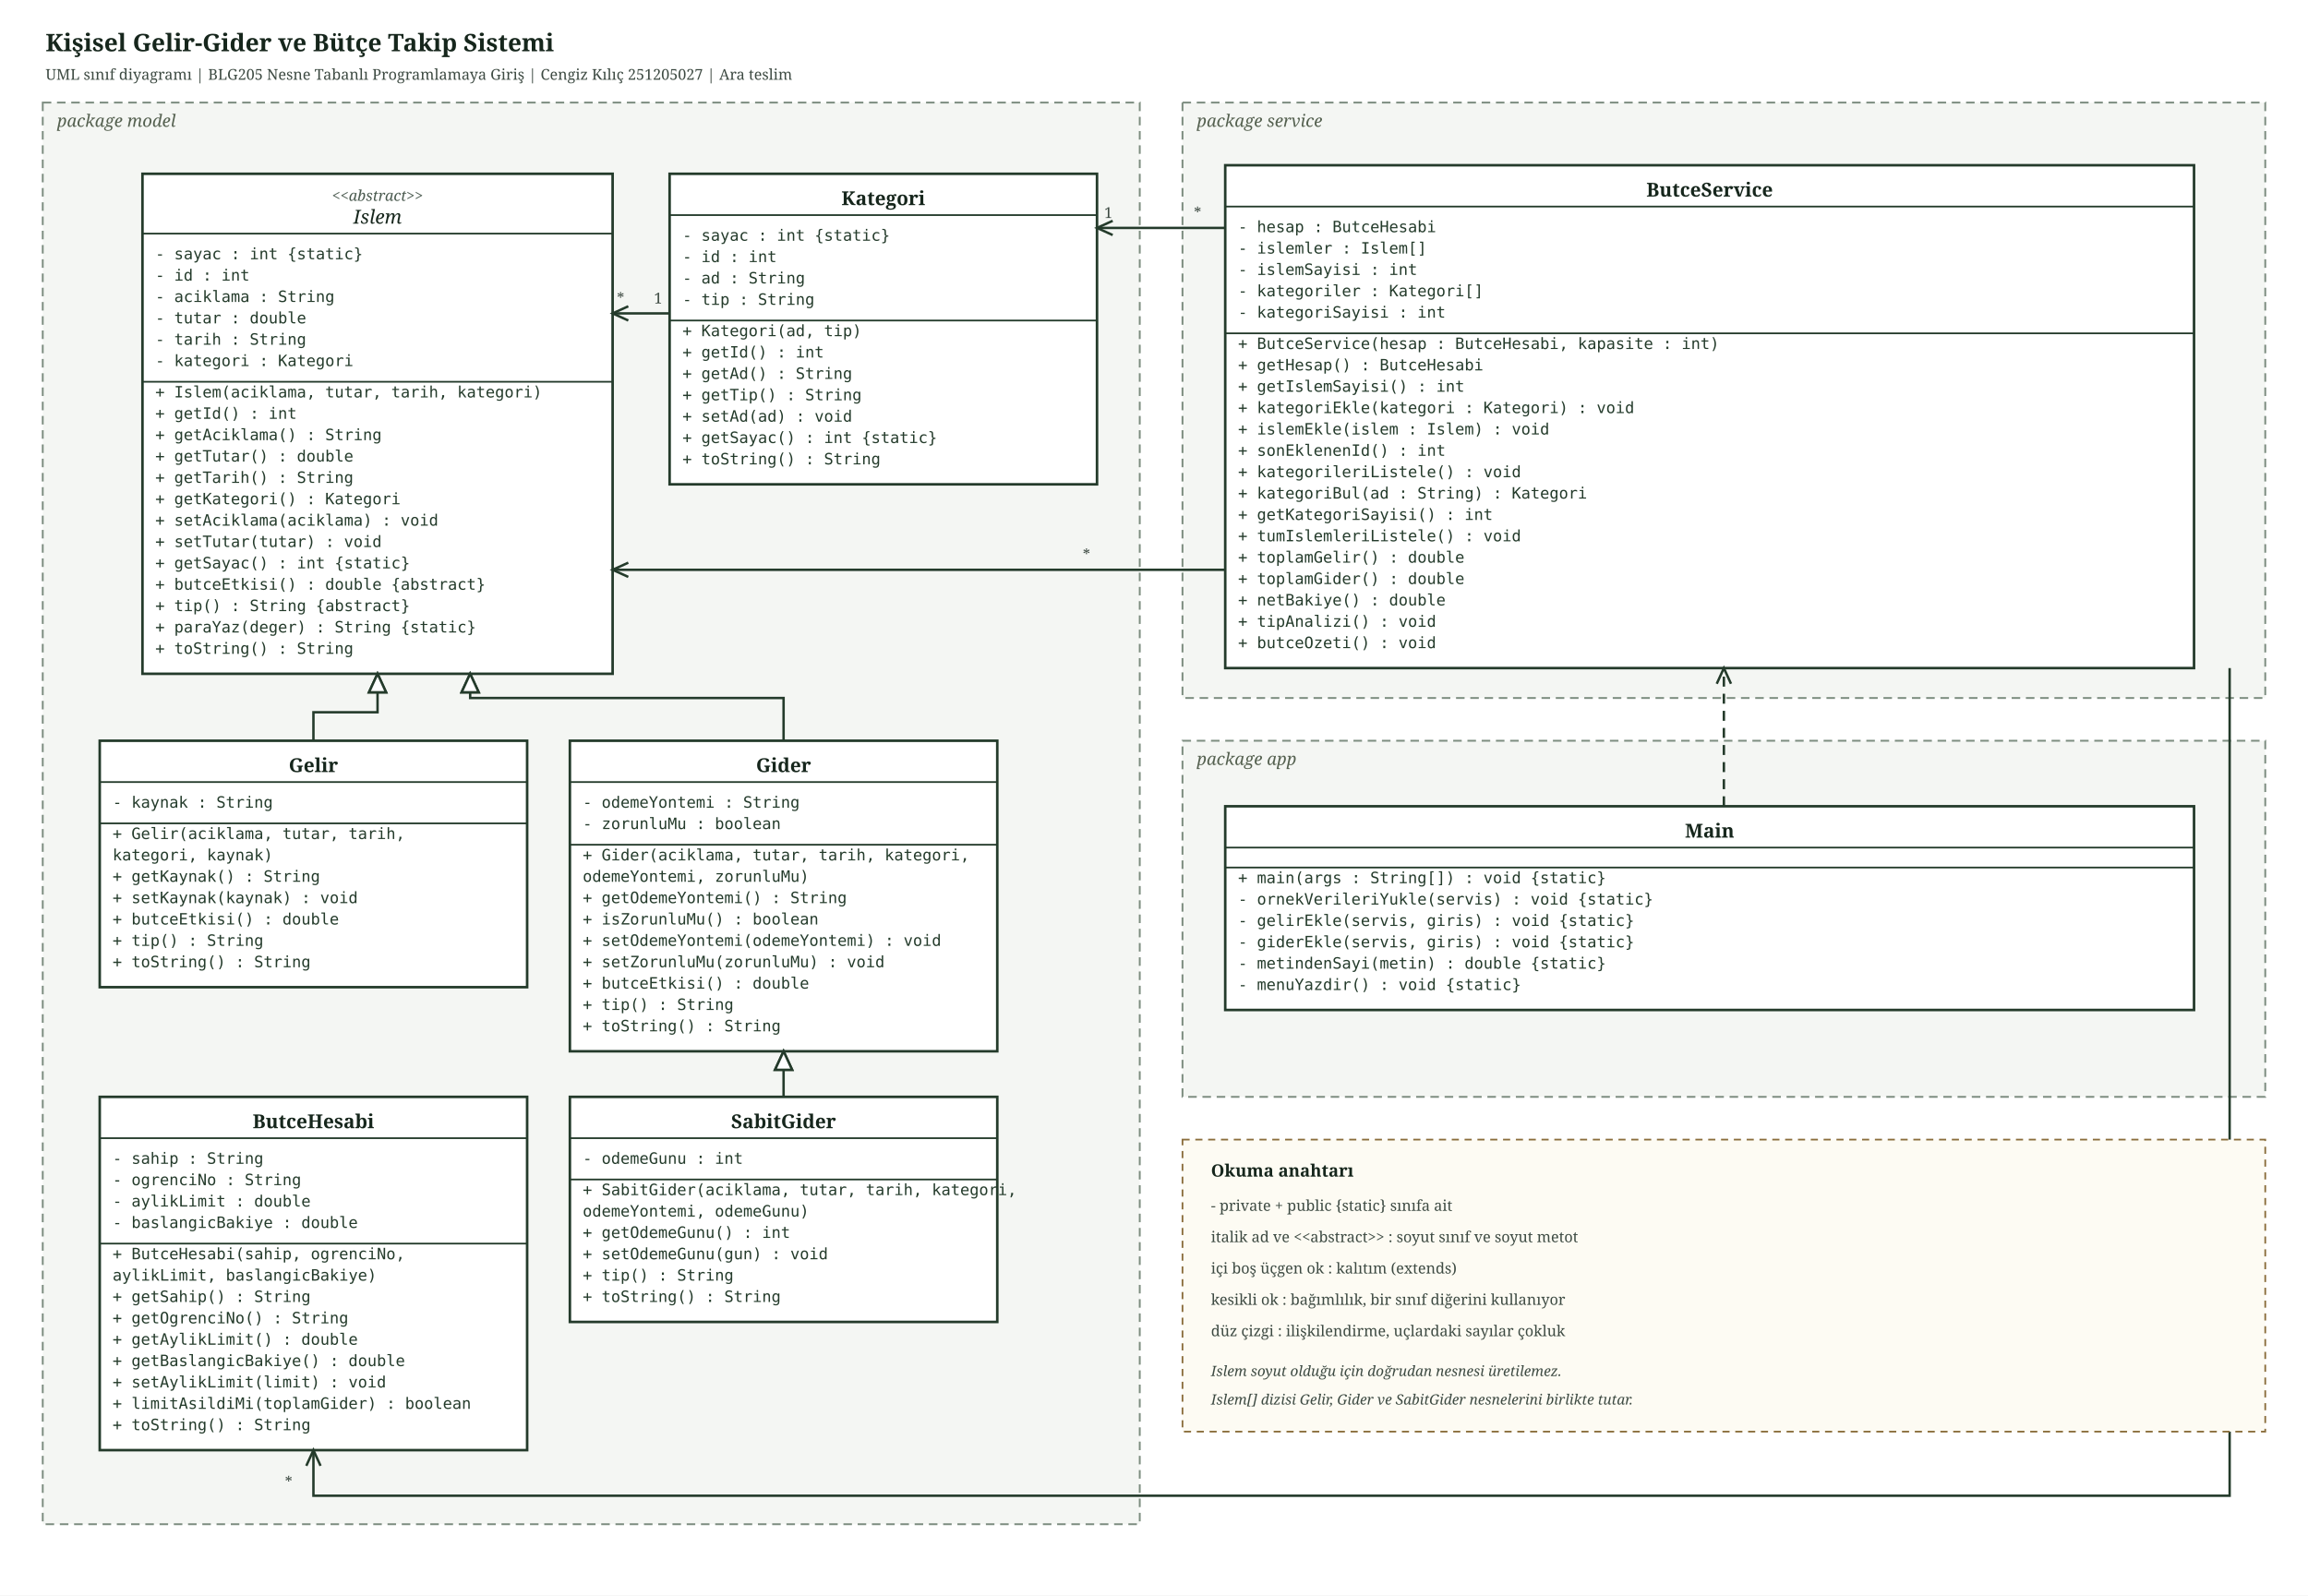
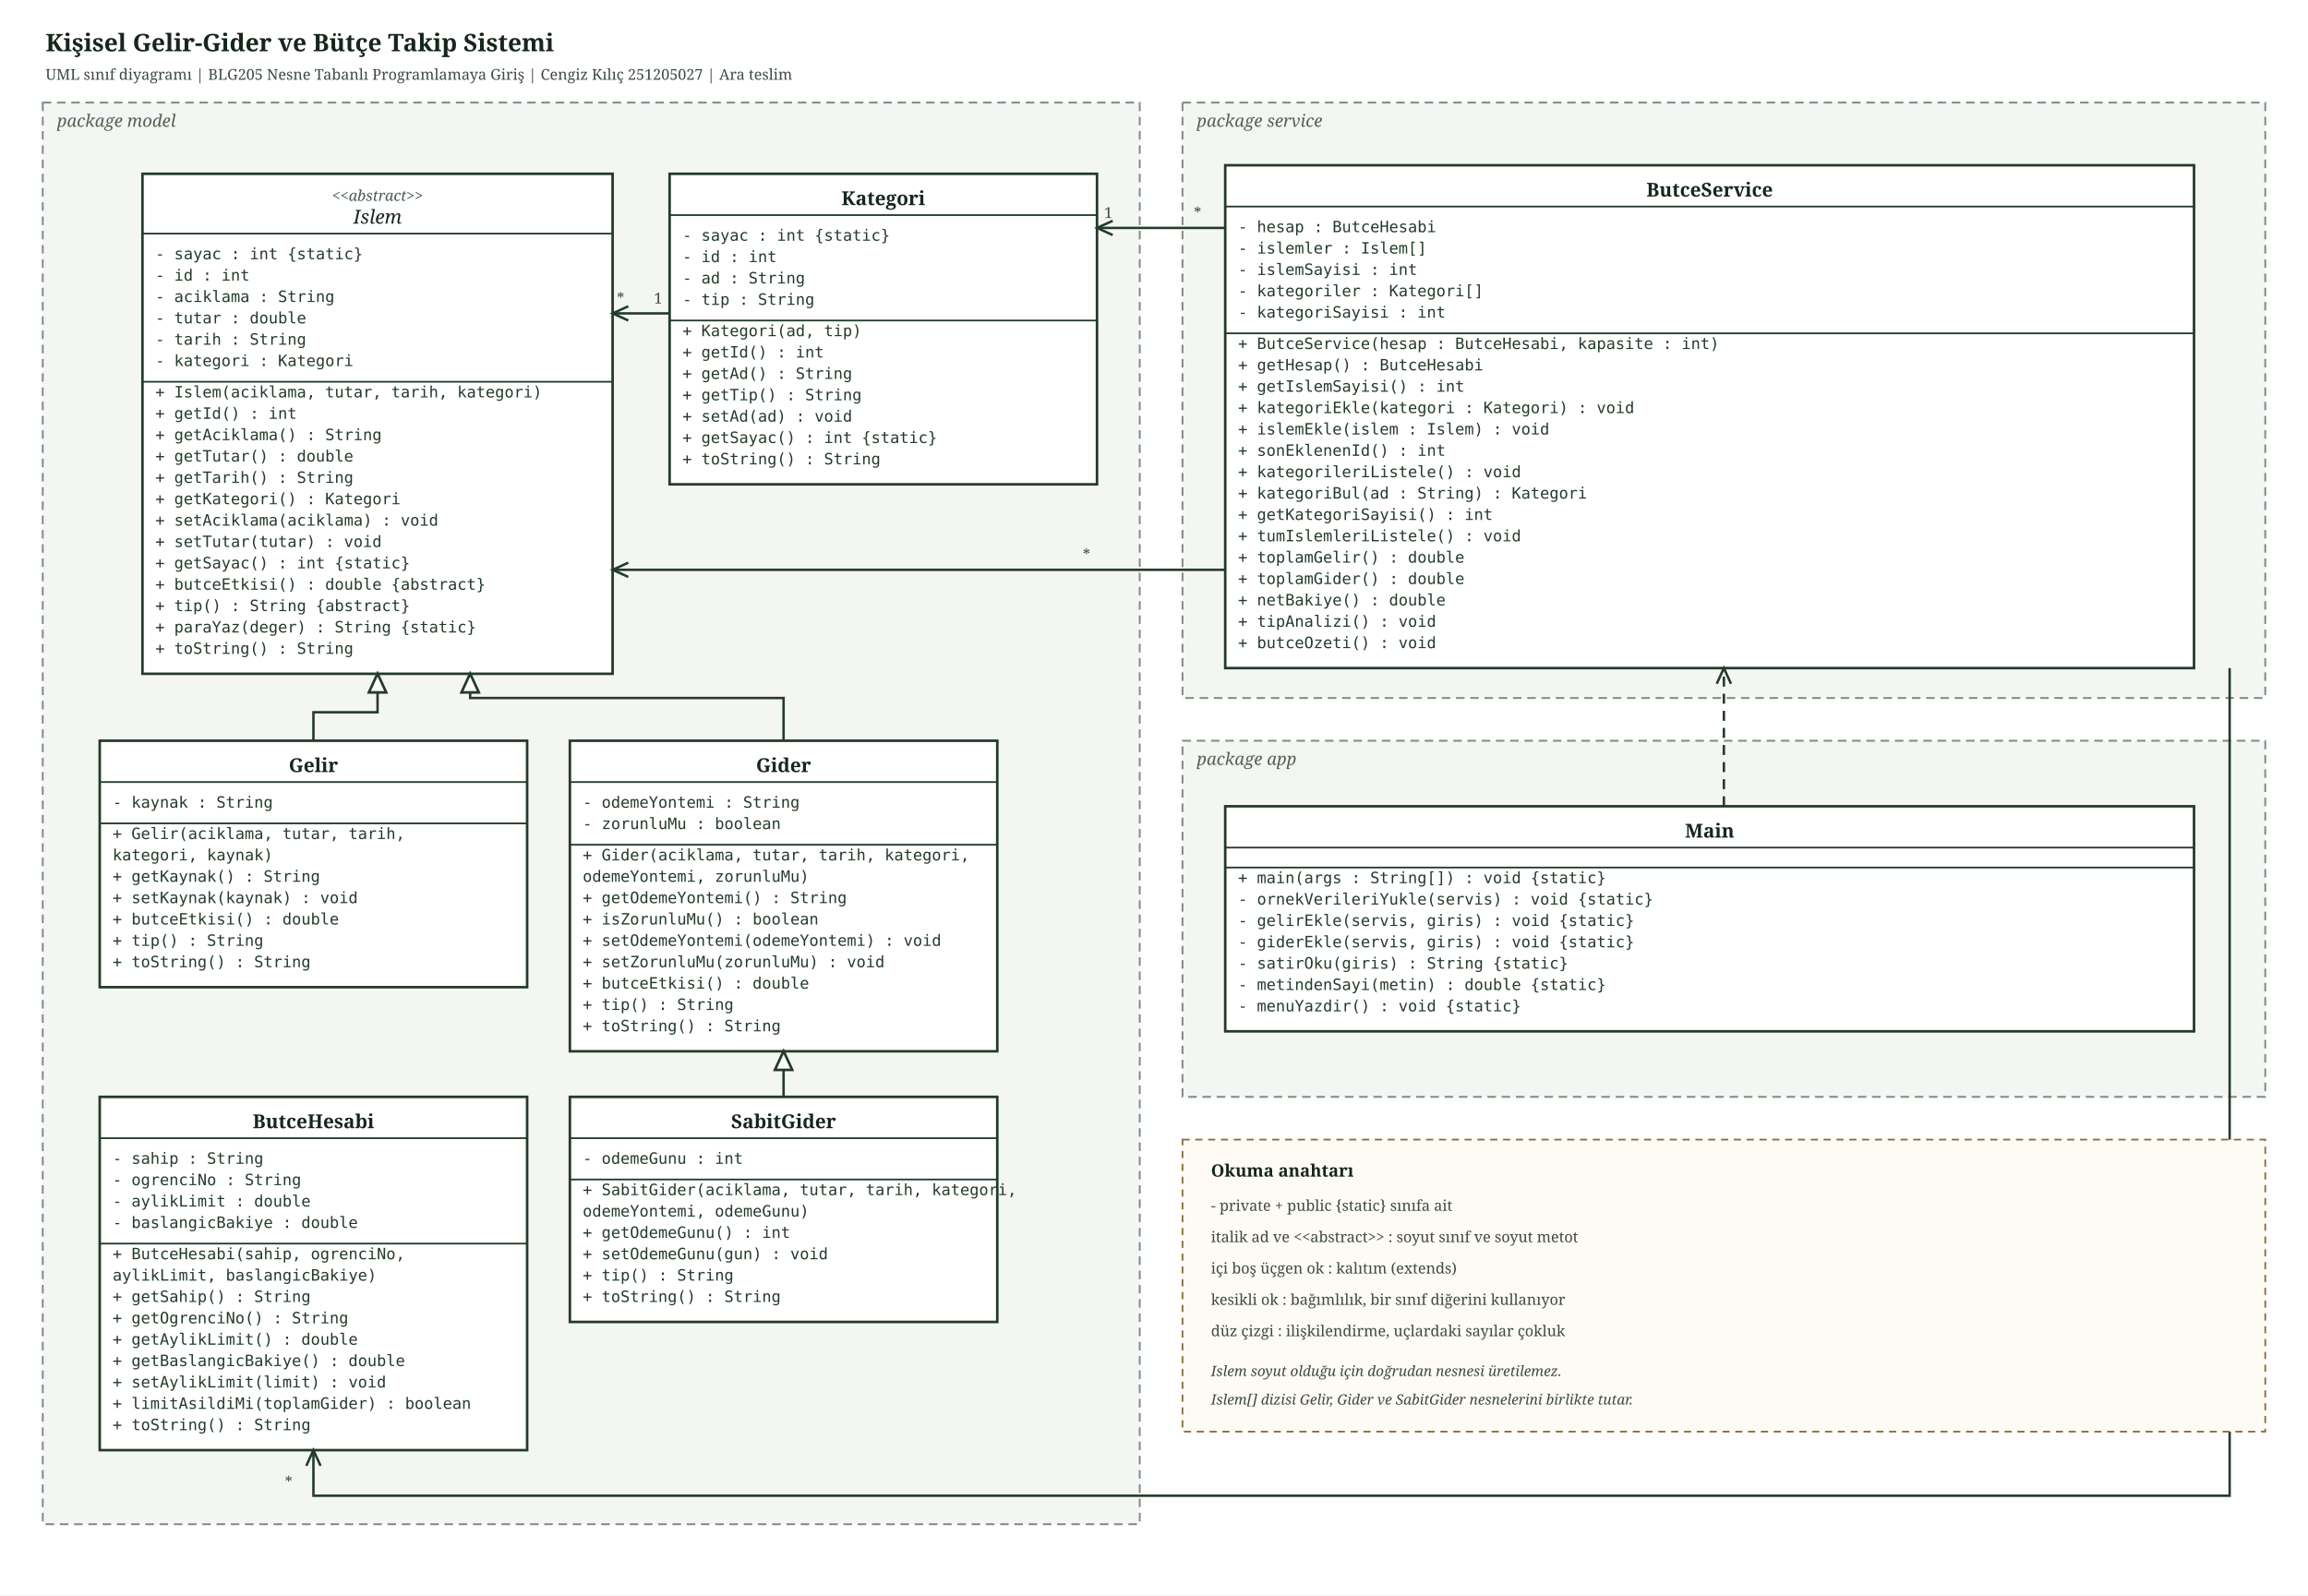
<svg xmlns="http://www.w3.org/2000/svg" width="1620" height="1120" viewBox="0 0 1620 1120">
  <rect width="1620" height="1120" fill="#ffffff" />
  <text x="32" y="36" font-family="Georgia,serif" font-size="17" font-weight="bold" fill="#16261c">Kişisel Gelir-Gider ve Bütçe Takip Sistemi</text>
  <text x="32" y="56" font-family="Georgia,serif" font-size="10.5" fill="#3d4a42">UML sınıf diyagramı  |  BLG205 Nesne Tabanlı Programlamaya Giriş  |  Cengiz Kılıç 251205027  |  Ara teslim</text>
  <rect x="30" y="72" width="770" height="998" fill="#f4f6f3" stroke="#7d8d80" stroke-width="1.3" stroke-dasharray="6 4" />
  <text x="40" y="89" font-family="Georgia,serif" font-size="12" font-style="italic" fill="#54604f">package model</text>
  <rect x="830" y="72" width="760" height="418" fill="#f4f6f3" stroke="#7d8d80" stroke-width="1.3" stroke-dasharray="6 4" />
  <text x="840" y="89" font-family="Georgia,serif" font-size="12" font-style="italic" fill="#54604f">package service</text>
  <rect x="830" y="520" width="760" height="250" fill="#f4f6f3" stroke="#7d8d80" stroke-width="1.3" stroke-dasharray="6 4" />
  <text x="840" y="537" font-family="Georgia,serif" font-size="12" font-style="italic" fill="#54604f">package app</text>
  <rect x="100" y="122" width="330" height="351" fill="#ffffff" stroke="#243b2b" stroke-width="1.8" />
  <text x="265" y="141" font-family="Georgia,serif" font-size="10.5" font-style="italic" fill="#4a5a4f" text-anchor="middle">&lt;&lt;abstract&gt;&gt;</text>
  <text x="265" y="157" font-family="Georgia,serif" font-size="13.5" font-style="italic" fill="#16261c" text-anchor="middle">Islem</text>
  <line x1="100" y1="164" x2="430" y2="164" stroke="#243b2b" stroke-width="1.2" />
  <text x="109" y="182" font-family="Consolas,Menlo,monospace" font-size="11" fill="#243b2b">- sayac : int   {static}</text>
  <text x="109" y="197" font-family="Consolas,Menlo,monospace" font-size="11" fill="#243b2b">- id : int</text>
  <text x="109" y="212" font-family="Consolas,Menlo,monospace" font-size="11" fill="#243b2b">- aciklama : String</text>
  <text x="109" y="227" font-family="Consolas,Menlo,monospace" font-size="11" fill="#243b2b">- tutar : double</text>
  <text x="109" y="242" font-family="Consolas,Menlo,monospace" font-size="11" fill="#243b2b">- tarih : String</text>
  <text x="109" y="257" font-family="Consolas,Menlo,monospace" font-size="11" fill="#243b2b">- kategori : Kategori</text>
  <line x1="100" y1="268" x2="430" y2="268" stroke="#243b2b" stroke-width="1.2" />
  <text x="109" y="279" font-family="Consolas,Menlo,monospace" font-size="11" fill="#243b2b">+ Islem(aciklama, tutar, tarih, kategori)</text>
  <text x="109" y="294" font-family="Consolas,Menlo,monospace" font-size="11" fill="#243b2b">+ getId() : int</text>
  <text x="109" y="309" font-family="Consolas,Menlo,monospace" font-size="11" fill="#243b2b">+ getAciklama() : String</text>
  <text x="109" y="324" font-family="Consolas,Menlo,monospace" font-size="11" fill="#243b2b">+ getTutar() : double</text>
  <text x="109" y="339" font-family="Consolas,Menlo,monospace" font-size="11" fill="#243b2b">+ getTarih() : String</text>
  <text x="109" y="354" font-family="Consolas,Menlo,monospace" font-size="11" fill="#243b2b">+ getKategori() : Kategori</text>
  <text x="109" y="369" font-family="Consolas,Menlo,monospace" font-size="11" fill="#243b2b">+ setAciklama(aciklama) : void</text>
  <text x="109" y="384" font-family="Consolas,Menlo,monospace" font-size="11" fill="#243b2b">+ setTutar(tutar) : void</text>
  <text x="109" y="399" font-family="Consolas,Menlo,monospace" font-size="11" fill="#243b2b">+ getSayac() : int   {static}</text>
  <text x="109" y="414" font-family="Consolas,Menlo,monospace" font-size="11" fill="#243b2b">+ butceEtkisi() : double   {abstract}</text>
  <text x="109" y="429" font-family="Consolas,Menlo,monospace" font-size="11" fill="#243b2b">+ tip() : String   {abstract}</text>
  <text x="109" y="444" font-family="Consolas,Menlo,monospace" font-size="11" fill="#243b2b">+ paraYaz(deger) : String   {static}</text>
  <text x="109" y="459" font-family="Consolas,Menlo,monospace" font-size="11" fill="#243b2b">+ toString() : String</text>
  <rect x="470" y="122" width="300" height="218" fill="#ffffff" stroke="#243b2b" stroke-width="1.8" />
  <text x="620" y="144" font-family="Georgia,serif" font-size="13.5" font-weight="bold" fill="#16261c" text-anchor="middle">Kategori</text>
  <line x1="470" y1="151" x2="770" y2="151" stroke="#243b2b" stroke-width="1.2" />
  <text x="479" y="169" font-family="Consolas,Menlo,monospace" font-size="11" fill="#243b2b">- sayac : int   {static}</text>
  <text x="479" y="184" font-family="Consolas,Menlo,monospace" font-size="11" fill="#243b2b">- id : int</text>
  <text x="479" y="199" font-family="Consolas,Menlo,monospace" font-size="11" fill="#243b2b">- ad : String</text>
  <text x="479" y="214" font-family="Consolas,Menlo,monospace" font-size="11" fill="#243b2b">- tip : String</text>
  <line x1="470" y1="225" x2="770" y2="225" stroke="#243b2b" stroke-width="1.2" />
  <text x="479" y="236" font-family="Consolas,Menlo,monospace" font-size="11" fill="#243b2b">+ Kategori(ad, tip)</text>
  <text x="479" y="251" font-family="Consolas,Menlo,monospace" font-size="11" fill="#243b2b">+ getId() : int</text>
  <text x="479" y="266" font-family="Consolas,Menlo,monospace" font-size="11" fill="#243b2b">+ getAd() : String</text>
  <text x="479" y="281" font-family="Consolas,Menlo,monospace" font-size="11" fill="#243b2b">+ getTip() : String</text>
  <text x="479" y="296" font-family="Consolas,Menlo,monospace" font-size="11" fill="#243b2b">+ setAd(ad) : void</text>
  <text x="479" y="311" font-family="Consolas,Menlo,monospace" font-size="11" fill="#243b2b">+ getSayac() : int   {static}</text>
  <text x="479" y="326" font-family="Consolas,Menlo,monospace" font-size="11" fill="#243b2b">+ toString() : String</text>
  <rect x="70" y="520" width="300" height="173" fill="#ffffff" stroke="#243b2b" stroke-width="1.8" />
  <text x="220" y="542" font-family="Georgia,serif" font-size="13.5" font-weight="bold" fill="#16261c" text-anchor="middle">Gelir</text>
  <line x1="70" y1="549" x2="370" y2="549" stroke="#243b2b" stroke-width="1.2" />
  <text x="79" y="567" font-family="Consolas,Menlo,monospace" font-size="11" fill="#243b2b">- kaynak : String</text>
  <line x1="70" y1="578" x2="370" y2="578" stroke="#243b2b" stroke-width="1.2" />
  <text x="79" y="589" font-family="Consolas,Menlo,monospace" font-size="11" fill="#243b2b">+ Gelir(aciklama, tutar, tarih,</text>
  <text x="79" y="604" font-family="Consolas,Menlo,monospace" font-size="11" fill="#243b2b">        kategori, kaynak)</text>
  <text x="79" y="619" font-family="Consolas,Menlo,monospace" font-size="11" fill="#243b2b">+ getKaynak() : String</text>
  <text x="79" y="634" font-family="Consolas,Menlo,monospace" font-size="11" fill="#243b2b">+ setKaynak(kaynak) : void</text>
  <text x="79" y="649" font-family="Consolas,Menlo,monospace" font-size="11" fill="#243b2b">+ butceEtkisi() : double</text>
  <text x="79" y="664" font-family="Consolas,Menlo,monospace" font-size="11" fill="#243b2b">+ tip() : String</text>
  <text x="79" y="679" font-family="Consolas,Menlo,monospace" font-size="11" fill="#243b2b">+ toString() : String</text>
  <rect x="400" y="520" width="300" height="218" fill="#ffffff" stroke="#243b2b" stroke-width="1.8" />
  <text x="550" y="542" font-family="Georgia,serif" font-size="13.5" font-weight="bold" fill="#16261c" text-anchor="middle">Gider</text>
  <line x1="400" y1="549" x2="700" y2="549" stroke="#243b2b" stroke-width="1.2" />
  <text x="409" y="567" font-family="Consolas,Menlo,monospace" font-size="11" fill="#243b2b">- odemeYontemi : String</text>
  <text x="409" y="582" font-family="Consolas,Menlo,monospace" font-size="11" fill="#243b2b">- zorunluMu : boolean</text>
  <line x1="400" y1="593" x2="700" y2="593" stroke="#243b2b" stroke-width="1.2" />
  <text x="409" y="604" font-family="Consolas,Menlo,monospace" font-size="11" fill="#243b2b">+ Gider(aciklama, tutar, tarih, kategori,</text>
  <text x="409" y="619" font-family="Consolas,Menlo,monospace" font-size="11" fill="#243b2b">        odemeYontemi, zorunluMu)</text>
  <text x="409" y="634" font-family="Consolas,Menlo,monospace" font-size="11" fill="#243b2b">+ getOdemeYontemi() : String</text>
  <text x="409" y="649" font-family="Consolas,Menlo,monospace" font-size="11" fill="#243b2b">+ isZorunluMu() : boolean</text>
  <text x="409" y="664" font-family="Consolas,Menlo,monospace" font-size="11" fill="#243b2b">+ setOdemeYontemi(odemeYontemi) : void</text>
  <text x="409" y="679" font-family="Consolas,Menlo,monospace" font-size="11" fill="#243b2b">+ setZorunluMu(zorunluMu) : void</text>
  <text x="409" y="694" font-family="Consolas,Menlo,monospace" font-size="11" fill="#243b2b">+ butceEtkisi() : double</text>
  <text x="409" y="709" font-family="Consolas,Menlo,monospace" font-size="11" fill="#243b2b">+ tip() : String</text>
  <text x="409" y="724" font-family="Consolas,Menlo,monospace" font-size="11" fill="#243b2b">+ toString() : String</text>
  <rect x="400" y="770" width="300" height="158" fill="#ffffff" stroke="#243b2b" stroke-width="1.8" />
  <text x="550" y="792" font-family="Georgia,serif" font-size="13.5" font-weight="bold" fill="#16261c" text-anchor="middle">SabitGider</text>
  <line x1="400" y1="799" x2="700" y2="799" stroke="#243b2b" stroke-width="1.2" />
  <text x="409" y="817" font-family="Consolas,Menlo,monospace" font-size="11" fill="#243b2b">- odemeGunu : int</text>
  <line x1="400" y1="828" x2="700" y2="828" stroke="#243b2b" stroke-width="1.2" />
  <text x="409" y="839" font-family="Consolas,Menlo,monospace" font-size="11" fill="#243b2b">+ SabitGider(aciklama, tutar, tarih, kategori,</text>
  <text x="409" y="854" font-family="Consolas,Menlo,monospace" font-size="11" fill="#243b2b">             odemeYontemi, odemeGunu)</text>
  <text x="409" y="869" font-family="Consolas,Menlo,monospace" font-size="11" fill="#243b2b">+ getOdemeGunu() : int</text>
  <text x="409" y="884" font-family="Consolas,Menlo,monospace" font-size="11" fill="#243b2b">+ setOdemeGunu(gun) : void</text>
  <text x="409" y="899" font-family="Consolas,Menlo,monospace" font-size="11" fill="#243b2b">+ tip() : String</text>
  <text x="409" y="914" font-family="Consolas,Menlo,monospace" font-size="11" fill="#243b2b">+ toString() : String</text>
  <rect x="70" y="770" width="300" height="248" fill="#ffffff" stroke="#243b2b" stroke-width="1.8" />
  <text x="220" y="792" font-family="Georgia,serif" font-size="13.5" font-weight="bold" fill="#16261c" text-anchor="middle">ButceHesabi</text>
  <line x1="70" y1="799" x2="370" y2="799" stroke="#243b2b" stroke-width="1.2" />
  <text x="79" y="817" font-family="Consolas,Menlo,monospace" font-size="11" fill="#243b2b">- sahip : String</text>
  <text x="79" y="832" font-family="Consolas,Menlo,monospace" font-size="11" fill="#243b2b">- ogrenciNo : String</text>
  <text x="79" y="847" font-family="Consolas,Menlo,monospace" font-size="11" fill="#243b2b">- aylikLimit : double</text>
  <text x="79" y="862" font-family="Consolas,Menlo,monospace" font-size="11" fill="#243b2b">- baslangicBakiye : double</text>
  <line x1="70" y1="873" x2="370" y2="873" stroke="#243b2b" stroke-width="1.2" />
  <text x="79" y="884" font-family="Consolas,Menlo,monospace" font-size="11" fill="#243b2b">+ ButceHesabi(sahip, ogrenciNo,</text>
  <text x="79" y="899" font-family="Consolas,Menlo,monospace" font-size="11" fill="#243b2b">              aylikLimit, baslangicBakiye)</text>
  <text x="79" y="914" font-family="Consolas,Menlo,monospace" font-size="11" fill="#243b2b">+ getSahip() : String</text>
  <text x="79" y="929" font-family="Consolas,Menlo,monospace" font-size="11" fill="#243b2b">+ getOgrenciNo() : String</text>
  <text x="79" y="944" font-family="Consolas,Menlo,monospace" font-size="11" fill="#243b2b">+ getAylikLimit() : double</text>
  <text x="79" y="959" font-family="Consolas,Menlo,monospace" font-size="11" fill="#243b2b">+ getBaslangicBakiye() : double</text>
  <text x="79" y="974" font-family="Consolas,Menlo,monospace" font-size="11" fill="#243b2b">+ setAylikLimit(limit) : void</text>
  <text x="79" y="989" font-family="Consolas,Menlo,monospace" font-size="11" fill="#243b2b">+ limitAsildiMi(toplamGider) : boolean</text>
  <text x="79" y="1004" font-family="Consolas,Menlo,monospace" font-size="11" fill="#243b2b">+ toString() : String</text>
  <rect x="860" y="116" width="680" height="353" fill="#ffffff" stroke="#243b2b" stroke-width="1.8" />
  <text x="1200" y="138" font-family="Georgia,serif" font-size="13.5" font-weight="bold" fill="#16261c" text-anchor="middle">ButceService</text>
  <line x1="860" y1="145" x2="1540" y2="145" stroke="#243b2b" stroke-width="1.2" />
  <text x="869" y="163" font-family="Consolas,Menlo,monospace" font-size="11" fill="#243b2b">- hesap : ButceHesabi</text>
  <text x="869" y="178" font-family="Consolas,Menlo,monospace" font-size="11" fill="#243b2b">- islemler : Islem[]</text>
  <text x="869" y="193" font-family="Consolas,Menlo,monospace" font-size="11" fill="#243b2b">- islemSayisi : int</text>
  <text x="869" y="208" font-family="Consolas,Menlo,monospace" font-size="11" fill="#243b2b">- kategoriler : Kategori[]</text>
  <text x="869" y="223" font-family="Consolas,Menlo,monospace" font-size="11" fill="#243b2b">- kategoriSayisi : int</text>
  <line x1="860" y1="234" x2="1540" y2="234" stroke="#243b2b" stroke-width="1.2" />
  <text x="869" y="245" font-family="Consolas,Menlo,monospace" font-size="11" fill="#243b2b">+ ButceService(hesap : ButceHesabi, kapasite : int)</text>
  <text x="869" y="260" font-family="Consolas,Menlo,monospace" font-size="11" fill="#243b2b">+ getHesap() : ButceHesabi</text>
  <text x="869" y="275" font-family="Consolas,Menlo,monospace" font-size="11" fill="#243b2b">+ getIslemSayisi() : int</text>
  <text x="869" y="290" font-family="Consolas,Menlo,monospace" font-size="11" fill="#243b2b">+ kategoriEkle(kategori : Kategori) : void</text>
  <text x="869" y="305" font-family="Consolas,Menlo,monospace" font-size="11" fill="#243b2b">+ islemEkle(islem : Islem) : void</text>
  <text x="869" y="320" font-family="Consolas,Menlo,monospace" font-size="11" fill="#243b2b">+ sonEklenenId() : int</text>
  <text x="869" y="335" font-family="Consolas,Menlo,monospace" font-size="11" fill="#243b2b">+ kategorileriListele() : void</text>
  <text x="869" y="350" font-family="Consolas,Menlo,monospace" font-size="11" fill="#243b2b">+ kategoriBul(ad : String) : Kategori</text>
  <text x="869" y="365" font-family="Consolas,Menlo,monospace" font-size="11" fill="#243b2b">+ getKategoriSayisi() : int</text>
  <text x="869" y="380" font-family="Consolas,Menlo,monospace" font-size="11" fill="#243b2b">+ tumIslemleriListele() : void</text>
  <text x="869" y="395" font-family="Consolas,Menlo,monospace" font-size="11" fill="#243b2b">+ toplamGelir() : double</text>
  <text x="869" y="410" font-family="Consolas,Menlo,monospace" font-size="11" fill="#243b2b">+ toplamGider() : double</text>
  <text x="869" y="425" font-family="Consolas,Menlo,monospace" font-size="11" fill="#243b2b">+ netBakiye() : double</text>
  <text x="869" y="440" font-family="Consolas,Menlo,monospace" font-size="11" fill="#243b2b">+ tipAnalizi() : void</text>
  <text x="869" y="455" font-family="Consolas,Menlo,monospace" font-size="11" fill="#243b2b">+ butceOzeti() : void</text>
-   <rect x="860" y="566" width="680" height="143" fill="#ffffff" stroke="#243b2b" stroke-width="1.8" />
+   <rect x="860" y="566" width="680" height="158" fill="#ffffff" stroke="#243b2b" stroke-width="1.8" />
  <text x="1200" y="588" font-family="Georgia,serif" font-size="13.5" font-weight="bold" fill="#16261c" text-anchor="middle">Main</text>
  <line x1="860" y1="595" x2="1540" y2="595" stroke="#243b2b" stroke-width="1.2" />
  <line x1="860" y1="609" x2="1540" y2="609" stroke="#243b2b" stroke-width="1.2" />
  <text x="869" y="620" font-family="Consolas,Menlo,monospace" font-size="11" fill="#243b2b">+ main(args : String[]) : void   {static}</text>
  <text x="869" y="635" font-family="Consolas,Menlo,monospace" font-size="11" fill="#243b2b">- ornekVerileriYukle(servis) : void   {static}</text>
  <text x="869" y="650" font-family="Consolas,Menlo,monospace" font-size="11" fill="#243b2b">- gelirEkle(servis, giris) : void   {static}</text>
  <text x="869" y="665" font-family="Consolas,Menlo,monospace" font-size="11" fill="#243b2b">- giderEkle(servis, giris) : void   {static}</text>
-   <text x="869" y="680" font-family="Consolas,Menlo,monospace" font-size="11" fill="#243b2b">- metindenSayi(metin) : double   {static}</text>
-   <text x="869" y="695" font-family="Consolas,Menlo,monospace" font-size="11" fill="#243b2b">- menuYazdir() : void   {static}</text>
+   <text x="869" y="680" font-family="Consolas,Menlo,monospace" font-size="11" fill="#243b2b">- satirOku(giris) : String   {static}</text>
+   <text x="869" y="695" font-family="Consolas,Menlo,monospace" font-size="11" fill="#243b2b">- metindenSayi(metin) : double   {static}</text>
+   <text x="869" y="710" font-family="Consolas,Menlo,monospace" font-size="11" fill="#243b2b">- menuYazdir() : void   {static}</text>
  <polyline points="220,520 220,500 265,500 265,473" fill="none" stroke="#243b2b" stroke-width="1.7" />
  <polygon points="265,473 271,486 259,486" fill="#ffffff" stroke="#243b2b" stroke-width="1.7" />
  <polygon points="265,471.5 270.2,486 259.8,486" fill="#ffffff" stroke="none" />
  <polygon points="265,473 271,486 259,486" fill="none" stroke="#243b2b" stroke-width="1.7" />
  <polyline points="550,520 550,490 330,490 330,473" fill="none" stroke="#243b2b" stroke-width="1.7" />
  <polygon points="330,473 336,486 324,486" fill="#ffffff" stroke="#243b2b" stroke-width="1.7" />
  <polygon points="330,471.5 335.2,486 324.8,486" fill="#ffffff" stroke="none" />
  <polygon points="330,473 336,486 324,486" fill="none" stroke="#243b2b" stroke-width="1.7" />
  <polyline points="550,770 550,738" fill="none" stroke="#243b2b" stroke-width="1.7" />
  <polygon points="550,738 556,751 544,751" fill="#ffffff" stroke="#243b2b" stroke-width="1.7" />
  <polygon points="550,736.5 555.2,751 544.8,751" fill="#ffffff" stroke="none" />
  <polygon points="550,738 556,751 544,751" fill="none" stroke="#243b2b" stroke-width="1.7" />
  <polyline points="470,220 430,220" fill="none" stroke="#243b2b" stroke-width="1.7" />
  <polyline points="441,215 430,220 441,225" fill="none" stroke="#243b2b" stroke-width="1.7" />
  <text x="459" y="213" font-family="Georgia,serif" font-size="10.5" fill="#3d4a42">1</text>
  <text x="433" y="213" font-family="Georgia,serif" font-size="10.5" fill="#3d4a42">*</text>
  <polyline points="860,160 770,160" fill="none" stroke="#243b2b" stroke-width="1.7" />
  <polyline points="781,155 770,160 781,165" fill="none" stroke="#243b2b" stroke-width="1.7" />
  <text x="775" y="153" font-family="Georgia,serif" font-size="10.5" fill="#3d4a42">1</text>
  <text x="838" y="153" font-family="Georgia,serif" font-size="10.5" fill="#3d4a42">*</text>
  <polyline points="860,400 430,400" fill="none" stroke="#243b2b" stroke-width="1.7" />
  <polyline points="441,395 430,400 441,405" fill="none" stroke="#243b2b" stroke-width="1.7" />
  <text x="760" y="393" font-family="Georgia,serif" font-size="10.5" fill="#3d4a42">*</text>
  <polyline points="1565,469 1565,1050 220,1050 220,1018" fill="none" stroke="#243b2b" stroke-width="1.7" />
  <polyline points="225,1029 220,1018 215,1029" fill="none" stroke="#243b2b" stroke-width="1.7" />
  <text x="200" y="1044" font-family="Georgia,serif" font-size="10.5" fill="#3d4a42">*</text>
  <polyline points="1210,566 1210,469" fill="none" stroke="#243b2b" stroke-width="1.7" stroke-dasharray="7 5" />
  <polyline points="1215,480 1210,469 1205,480" fill="none" stroke="#243b2b" stroke-width="1.7" />
  <rect x="830" y="800" width="760" height="205" fill="#fdfbf3" stroke="#8a6d3b" stroke-width="1.2" stroke-dasharray="5 4" />
  <text x="850" y="826" font-family="Georgia,serif" font-size="12" font-weight="bold" fill="#16261c">Okuma anahtarı</text>
  <text x="850" y="850" font-family="Georgia,serif" font-size="10.5" fill="#3d4a42">- private      + public      {static} sınıfa ait</text>
  <text x="850" y="872" font-family="Georgia,serif" font-size="10.5" fill="#3d4a42">italik ad ve &lt;&lt;abstract&gt;&gt; : soyut sınıf ve soyut metot</text>
  <text x="850" y="894" font-family="Georgia,serif" font-size="10.5" fill="#3d4a42">içi boş üçgen ok : kalıtım (extends)</text>
  <text x="850" y="916" font-family="Georgia,serif" font-size="10.5" fill="#3d4a42">kesikli ok : bağımlılık, bir sınıf diğerini kullanıyor</text>
  <text x="850" y="938" font-family="Georgia,serif" font-size="10.5" fill="#3d4a42">düz çizgi : ilişkilendirme, uçlardaki sayılar çokluk</text>
  <text x="850" y="966" font-family="Georgia,serif" font-size="10" font-style="italic" fill="#3d4a42">Islem soyut olduğu için doğrudan nesnesi üretilemez.</text>
  <text x="850" y="986" font-family="Georgia,serif" font-size="10" font-style="italic" fill="#3d4a42">Islem[] dizisi Gelir, Gider ve SabitGider nesnelerini birlikte tutar.</text>
</svg>
